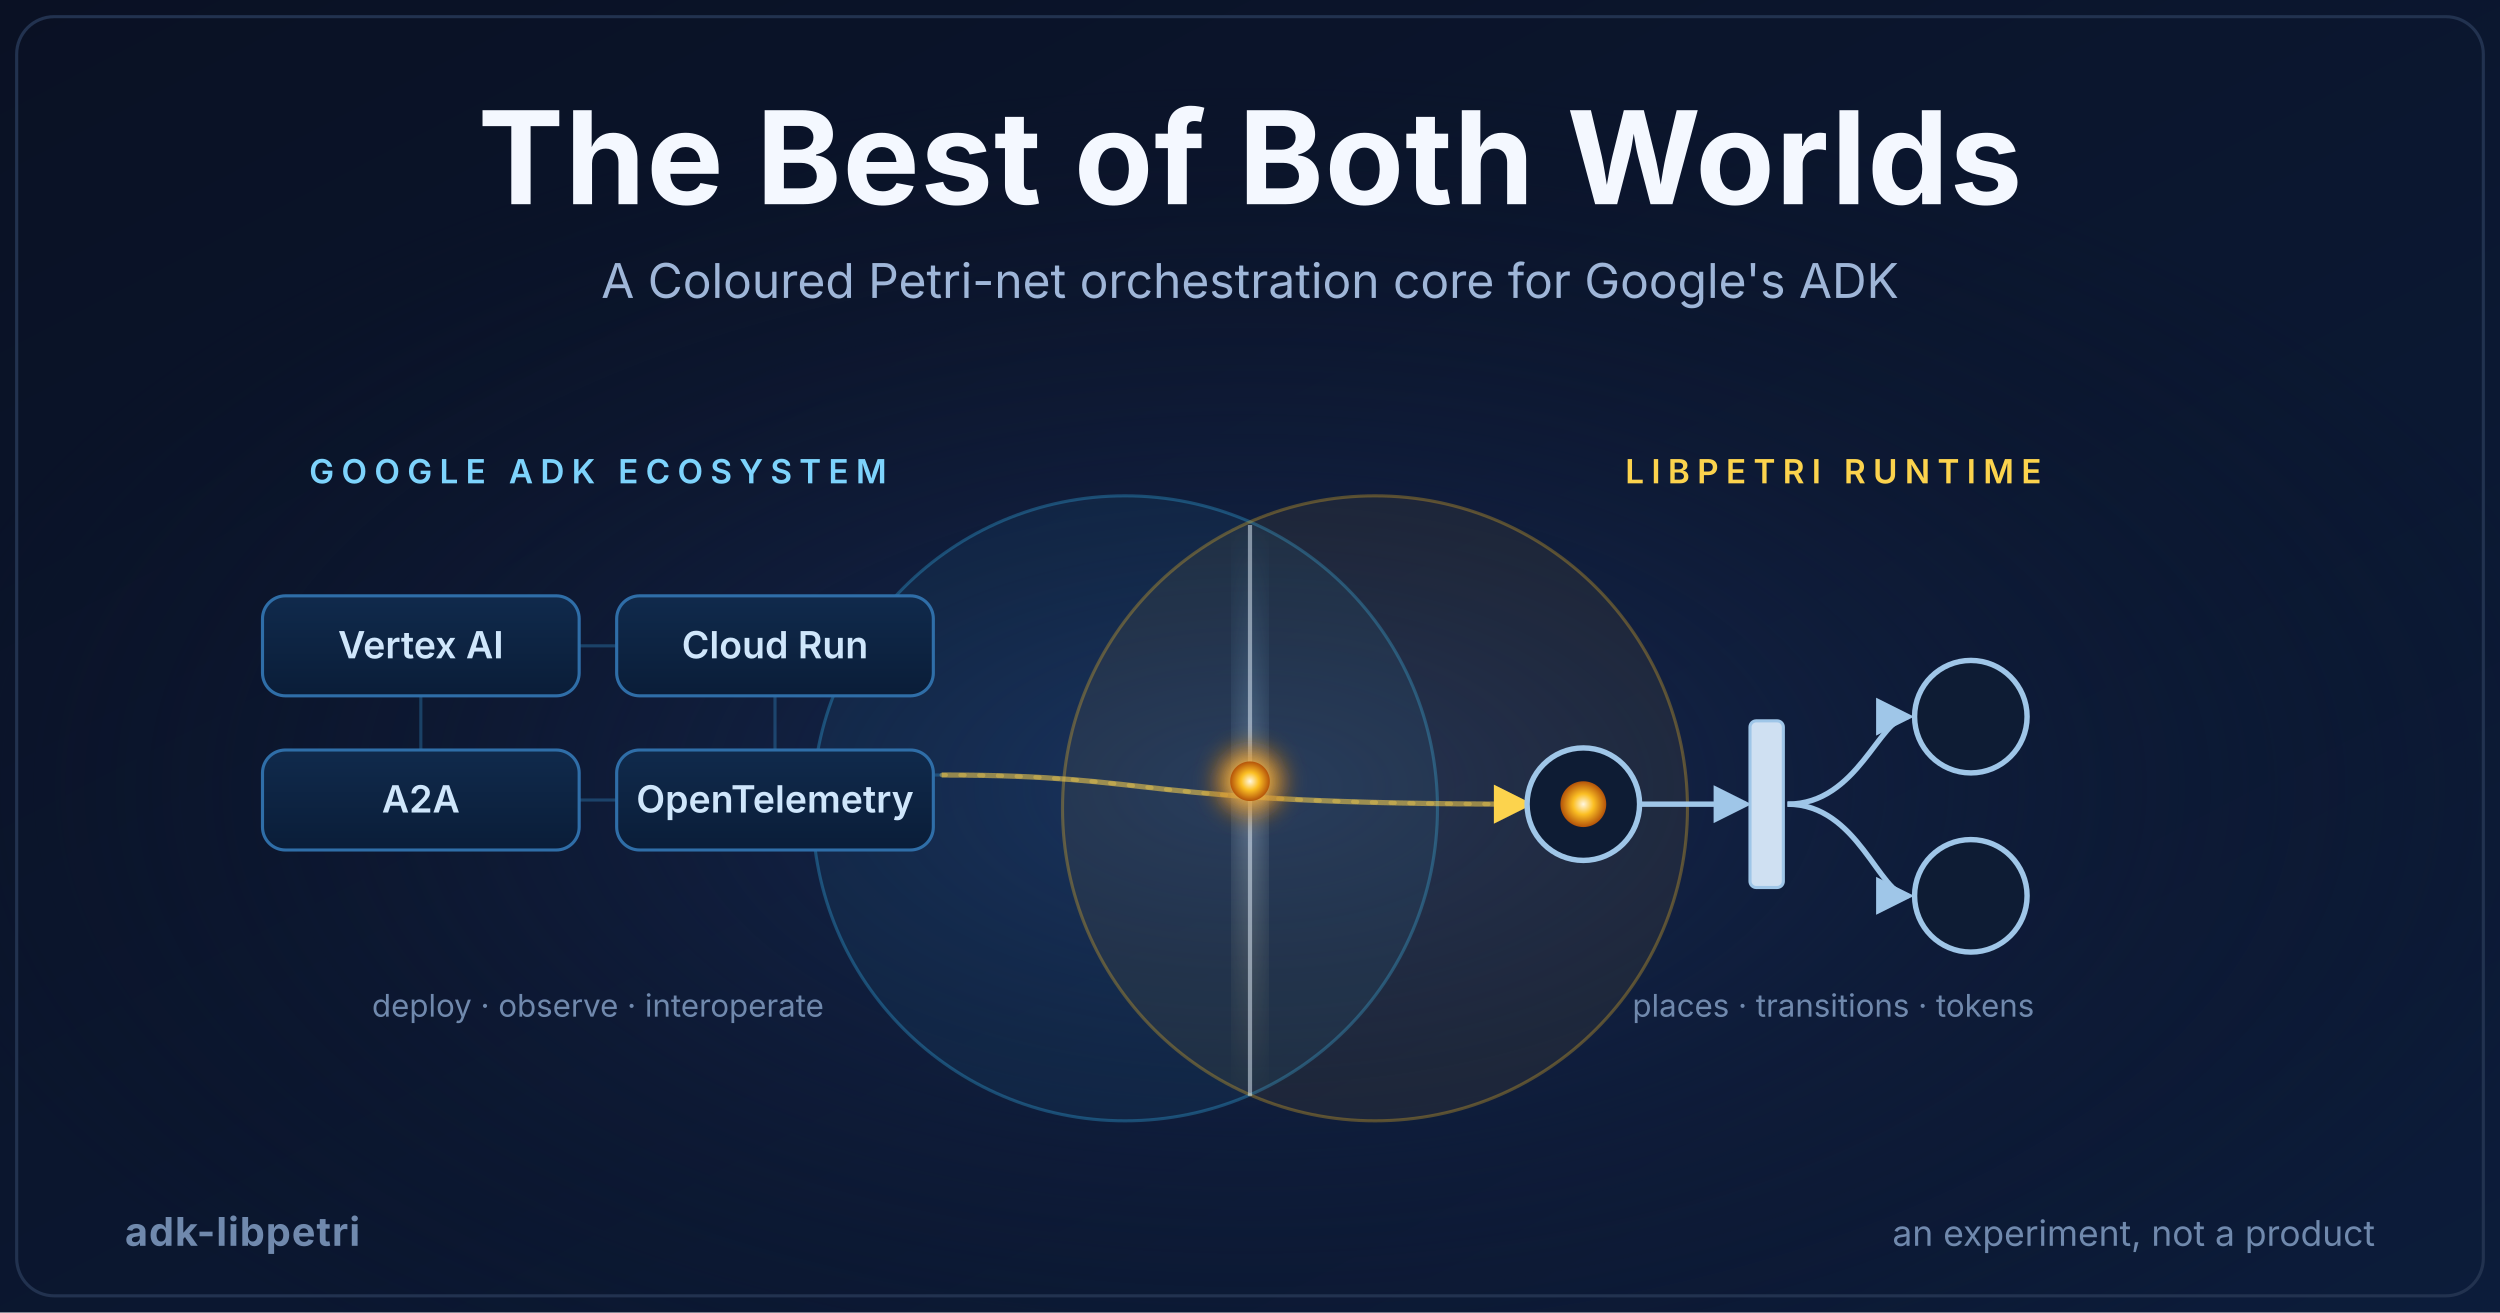
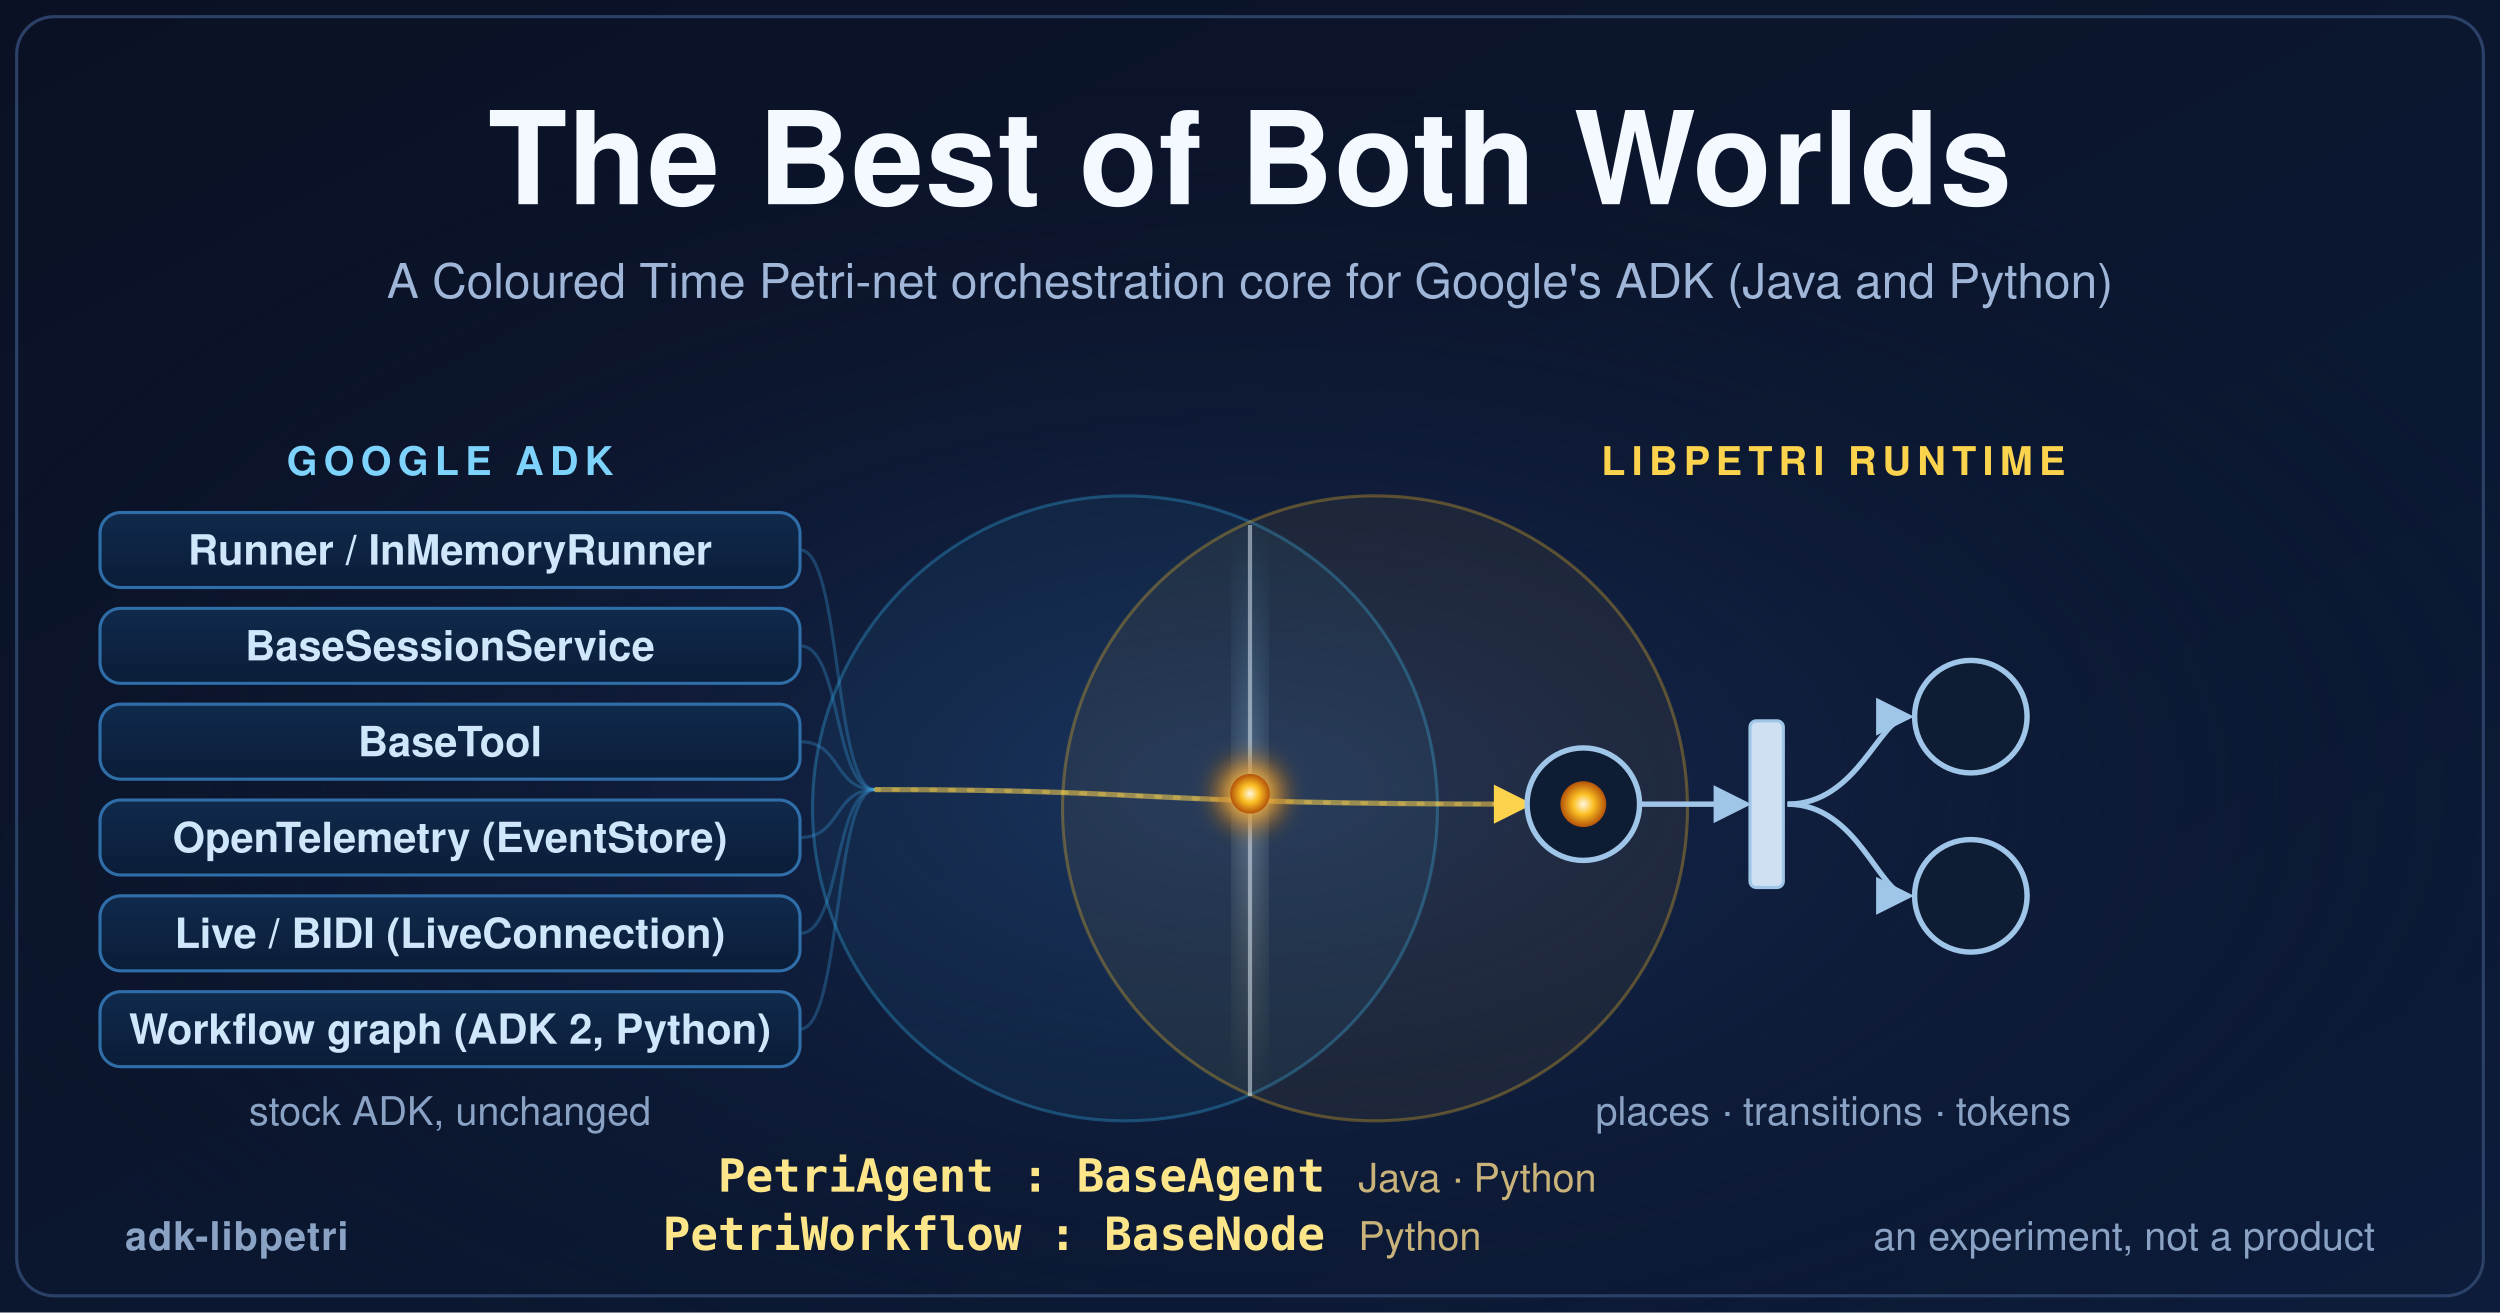
- <svg xmlns="http://www.w3.org/2000/svg" viewBox="0 0 1200 630" width="1200" height="630" font-family="Inter, 'Helvetica Neue', Arial, sans-serif">
+ <svg xmlns="http://www.w3.org/2000/svg" viewBox="0 0 1200 630" width="1200" height="630" role="img" aria-labelledby="cover-title">
+   <style>
+     svg { font-family: -apple-system, BlinkMacSystemFont, "Segoe UI", Helvetica, Arial, sans-serif; }
+     .mono { font-family: ui-monospace, SFMono-Regular, Menlo, Consolas, monospace; }
+     .frame { stroke: #2c4168; }
+   </style>
  <defs>
    <linearGradient id="bg" x1="0" y1="0" x2="1" y2="1">
      <stop offset="0" stop-color="#0a1124" />
      <stop offset="1" stop-color="#0c1c3a" />
    </linearGradient>
    <radialGradient id="centerGlow" cx="0.5" cy="0.6" r="0.55">
      <stop offset="0" stop-color="#1b305e" stop-opacity="0.85" />
      <stop offset="1" stop-color="#0a1124" stop-opacity="0" />
    </radialGradient>
    <linearGradient id="seam" x1="0" y1="0" x2="0" y2="1">
      <stop offset="0" stop-color="#7dd3fc" stop-opacity="0" />
      <stop offset="0.5" stop-color="#cfeaff" stop-opacity="0.6" />
      <stop offset="1" stop-color="#fde68a" stop-opacity="0" />
    </linearGradient>
    <radialGradient id="token" cx="0.5" cy="0.5" r="0.5">
      <stop offset="0" stop-color="#fff7e0" />
      <stop offset="0.45" stop-color="#fbbf24" />
      <stop offset="1" stop-color="#b45309" />
    </radialGradient>
    <linearGradient id="chip" x1="0" y1="0" x2="0" y2="1">
      <stop offset="0" stop-color="#102a4c" />
      <stop offset="1" stop-color="#0a1d38" />
    </linearGradient>
    <filter id="soft" x="-60%" y="-60%" width="220%" height="220%">
      <feGaussianBlur stdDeviation="7" />
    </filter>
    <filter id="tokenGlow" x="-120%" y="-120%" width="340%" height="340%">
      <feGaussianBlur stdDeviation="6" />
    </filter>
    <marker id="arrow" viewBox="0 0 10 10" refX="8.5" refY="5" markerWidth="7" markerHeight="7" orient="auto-start-reverse">
      <path d="M0,0 L10,5 L0,10 z" fill="#9fc6e8" />
    </marker>
    <marker id="arrowA" viewBox="0 0 10 10" refX="8.5" refY="5" markerWidth="7.5" markerHeight="7.5" orient="auto-start-reverse">
      <path d="M0,0 L10,5 L0,10 z" fill="#fcd34d" />
    </marker>
  </defs>
  <rect width="1200" height="630" fill="url(#bg)" />
  <rect width="1200" height="630" fill="url(#centerGlow)" />
-   <rect x="8" y="8" width="1184" height="614" rx="18" fill="none" stroke="#22324f" stroke-width="1.5" />
+   <rect class="frame" x="8" y="8" width="1184" height="614" rx="18" fill="none" stroke-width="1.5" />
  <g>
    <circle cx="540" cy="388" r="150" fill="#38bdf8" fill-opacity="0.06" stroke="#38bdf8" stroke-opacity="0.30" stroke-width="1.5" />
    <circle cx="660" cy="388" r="150" fill="#fbbf24" fill-opacity="0.06" stroke="#fbbf24" stroke-opacity="0.30" stroke-width="1.5" />
  </g>
  <rect x="596" y="250" width="8" height="278" fill="url(#seam)" filter="url(#soft)" />
  <rect x="599" y="252" width="2" height="274" fill="#e7f4ff" opacity="0.5" />
  <text x="600" y="98" text-anchor="middle" font-size="62" font-weight="700" fill="#f4f8ff" letter-spacing="0.5">The Best of Both Worlds</text>
-   <text x="600" y="143" text-anchor="middle" font-size="23" font-weight="400" fill="#9fb6d8">A Coloured Petri-net orchestration core for Google's ADK</text>
-   <text x="287" y="232" text-anchor="middle" font-size="16" font-weight="600" fill="#7dd3fc" letter-spacing="3.5">GOOGLE ADK ECOSYSTEM</text>
-   <text x="880" y="232" text-anchor="middle" font-size="16" font-weight="600" fill="#fcd34d" letter-spacing="3.5">LIBPETRI RUNTIME</text>
-   <g stroke="#3aa0e0" stroke-opacity="0.30" stroke-width="1.5">
-     <line x1="202" y1="310" x2="372" y2="310" />
-     <line x1="202" y1="384" x2="372" y2="384" />
-     <line x1="202" y1="334" x2="202" y2="360" />
-     <line x1="372" y1="334" x2="372" y2="360" />
-     <line x1="372" y1="372" x2="452" y2="372" />
+   <text x="600" y="143" text-anchor="middle" font-size="23" font-weight="400" fill="#9fb6d8">A Coloured Time Petri-net orchestration core for Google's ADK (Java and Python)</text>
+   <text x="216" y="228" text-anchor="middle" font-size="19" font-weight="600" fill="#7dd3fc" letter-spacing="3">GOOGLE ADK</text>
+   <text x="880" y="228" text-anchor="middle" font-size="19" font-weight="600" fill="#fcd34d" letter-spacing="3">LIBPETRI RUNTIME</text>
+   <g stroke="#3aa0e0" stroke-opacity="0.30" stroke-width="1.5" fill="none">
+     <path d="M384,264 C 404,264 400,379 420,379" />
+     <path d="M384,310 C 404,310 400,379 420,379" />
+     <path d="M384,356 C 404,356 400,379 420,379" />
+     <path d="M384,402 C 404,402 400,379 420,379" />
+     <path d="M384,448 C 404,448 400,379 420,379" />
+     <path d="M384,494 C 404,494 400,379 420,379" />
  </g>
-   <g font-size="18" font-weight="600" fill="#cfe6fb" text-anchor="middle">
-     <rect x="126" y="286" width="152" height="48" rx="11" fill="url(#chip)" stroke="#2f6ea8" stroke-width="1.5" />
-     <text x="202" y="316">Vertex AI</text>
-     <rect x="296" y="286" width="152" height="48" rx="11" fill="url(#chip)" stroke="#2f6ea8" stroke-width="1.5" />
-     <text x="372" y="316">Cloud Run</text>
-     <rect x="126" y="360" width="152" height="48" rx="11" fill="url(#chip)" stroke="#2f6ea8" stroke-width="1.5" />
-     <text x="202" y="390">A2A</text>
-     <rect x="296" y="360" width="152" height="48" rx="11" fill="url(#chip)" stroke="#2f6ea8" stroke-width="1.5" />
-     <text x="372" y="390">OpenTelemetry</text>
+   <g class="chiptext" font-size="20" font-weight="600" fill="#cfe6fb" text-anchor="middle">
+     <rect x="48" y="246" width="336" height="36" rx="10" fill="url(#chip)" stroke="#2f6ea8" stroke-width="1.5" />
+     <text x="216" y="271">Runner / InMemoryRunner</text>
+     <rect x="48" y="292" width="336" height="36" rx="10" fill="url(#chip)" stroke="#2f6ea8" stroke-width="1.5" />
+     <text x="216" y="317">BaseSessionService</text>
+     <rect x="48" y="338" width="336" height="36" rx="10" fill="url(#chip)" stroke="#2f6ea8" stroke-width="1.5" />
+     <text x="216" y="363">BaseTool</text>
+     <rect x="48" y="384" width="336" height="36" rx="10" fill="url(#chip)" stroke="#2f6ea8" stroke-width="1.5" />
+     <text x="216" y="409">OpenTelemetry (EventStore)</text>
+     <rect x="48" y="430" width="336" height="36" rx="10" fill="url(#chip)" stroke="#2f6ea8" stroke-width="1.5" />
+     <text x="216" y="455">Live / BIDI (LiveConnection)</text>
+     <rect x="48" y="476" width="336" height="36" rx="10" fill="url(#chip)" stroke="#2f6ea8" stroke-width="1.5" />
+     <text x="216" y="501">Workflow graph (ADK 2, Python)</text>
  </g>
-   <text x="287" y="488" text-anchor="middle" font-size="15" fill="#7089ad">deploy · observe · interoperate</text>
-   <path d="M452,372 C 560,372 540,386 733,386" fill="none" stroke="#fcd34d" stroke-opacity="0.35" stroke-width="2" stroke-dasharray="2 7" stroke-linecap="round" />
-   <path d="M452,372 C 560,372 540,386 733,386" fill="none" stroke="#fcd34d" stroke-opacity="0.55" stroke-width="2.5" marker-end="url(#arrowA)" />
-   <circle cx="600" cy="375" r="16" fill="url(#token)" filter="url(#tokenGlow)" />
-   <circle cx="600" cy="375" r="9.5" fill="url(#token)" />
+   <text x="216" y="540" text-anchor="middle" font-size="19" fill="#8aa2c4">stock ADK, unchanged</text>
+   <path d="M420,379 C 560,379 540,386 733,386" fill="none" stroke="#fcd34d" stroke-opacity="0.35" stroke-width="2" stroke-dasharray="2 7" stroke-linecap="round" />
+   <path d="M420,379 C 560,379 540,386 733,386" fill="none" stroke="#fcd34d" stroke-opacity="0.55" stroke-width="2.5" marker-end="url(#arrowA)" />
+   <circle cx="600" cy="381" r="16" fill="url(#token)" filter="url(#tokenGlow)" />
+   <circle cx="600" cy="381" r="9.5" fill="url(#token)" />
  <g stroke="#9fc6e8" stroke-width="2.6" fill="none">
    <line x1="787" y1="386" x2="838" y2="386" marker-end="url(#arrow)" />
    <path d="M858,386 C 892,386 902,344 916,344" marker-end="url(#arrow)" />
    <path d="M858,386 C 892,386 902,430 916,430" marker-end="url(#arrow)" />
  </g>
  <rect x="840" y="346" width="16" height="80" rx="3" fill="#cfe0f2" stroke="#9fc6e8" stroke-width="1.5" />
  <circle cx="760" cy="386" r="27" fill="#0e1c34" stroke="#9fc6e8" stroke-width="2.6" />
  <circle cx="946" cy="344" r="27" fill="#0e1c34" stroke="#9fc6e8" stroke-width="2.6" />
  <circle cx="946" cy="430" r="27" fill="#0e1c34" stroke="#9fc6e8" stroke-width="2.6" />
  <circle cx="760" cy="386" r="11" fill="url(#token)" />
-   <text x="880" y="488" text-anchor="middle" font-size="15" fill="#7089ad">places · transitions · tokens</text>
-   <text x="60" y="598" font-size="19" font-weight="700" fill="#7089ad" letter-spacing="0.5">adk-libpetri</text>
-   <text x="1140" y="598" text-anchor="end" font-size="17" fill="#7089ad">an experiment, not a product</text>
+   <text x="880" y="540" text-anchor="middle" font-size="19" fill="#8aa2c4">places · transitions · tokens</text>
+   <g class="mono" font-size="22" font-weight="600" fill="#fde68a" text-anchor="end">
+     <text x="636" y="572">PetriAgent : BaseAgent</text>
+     <text x="636" y="600">PetriWorkflow : BaseNode</text>
+   </g>
+   <g font-size="19" fill="#c9b37a">
+     <text x="652" y="572">Java · Python</text>
+     <text x="652" y="600">Python</text>
+   </g>
+   <text x="60" y="600" font-size="19" font-weight="700" fill="#8aa2c4" letter-spacing="0.5">adk-libpetri</text>
+   <text x="1140" y="600" text-anchor="end" font-size="19" fill="#8aa2c4">an experiment, not a product</text>
</svg>
